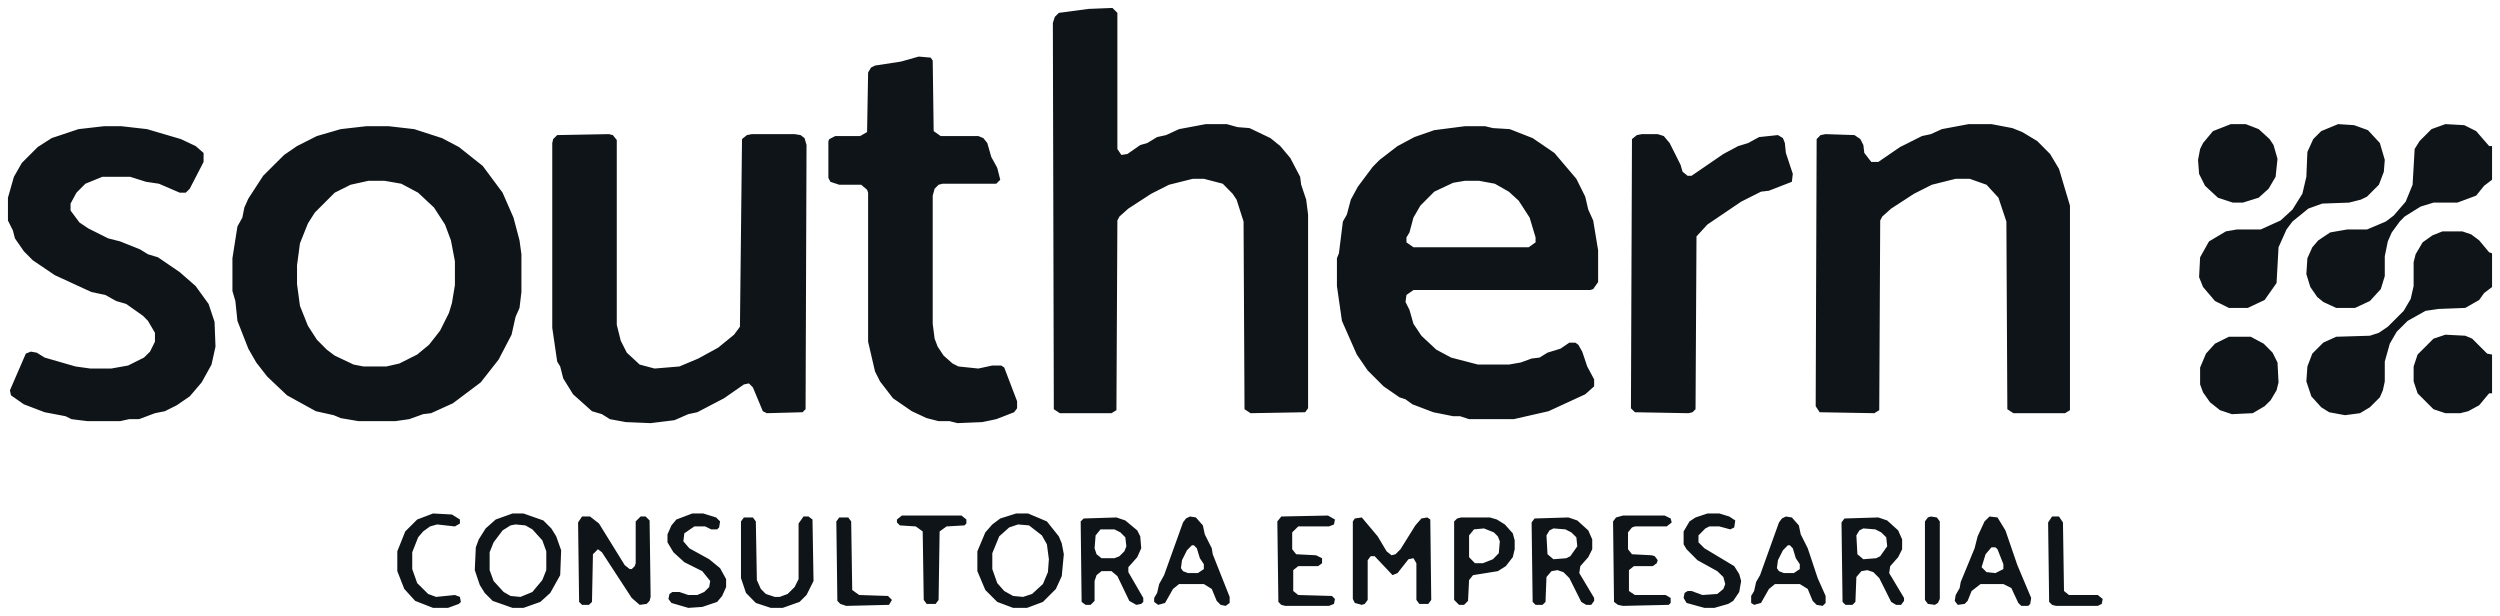
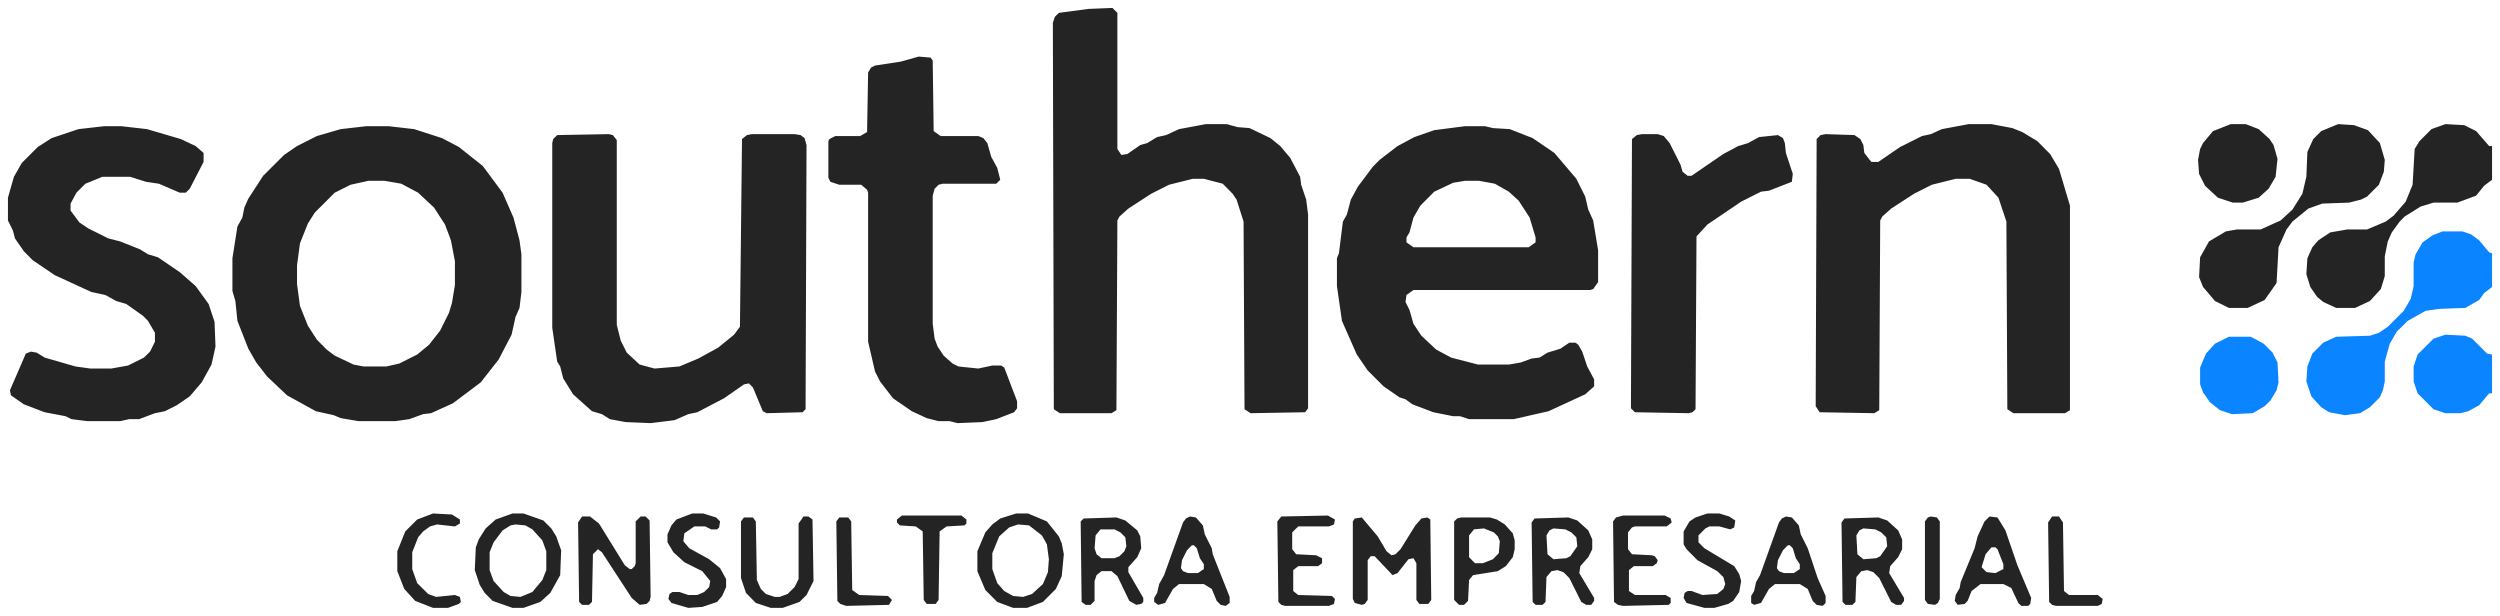
<svg xmlns="http://www.w3.org/2000/svg" viewBox="0 0 314.62 77.50">
-   <path fill="#0e1417" fill-rule="evenodd" d="M232.12 65.25 231.75 65.75 231.88 75.75 232.25 76.12 233.12 76.12 233.50 75.75 233.62 72.62 234.25 71.88 235.00 71.75 235.75 72.00 236.50 72.75 238.00 75.75 238.62 76.12 239.25 76.12 239.62 75.62 239.62 75.25 237.75 72.12 237.88 71.25 238.88 70.12 239.38 69.12 239.38 67.88 238.88 66.75 237.50 65.50 236.38 65.12ZM234.00 66.75 234.50 66.50 236.00 66.62 236.75 67.00 237.38 67.62 237.50 68.75 236.62 70.00 236.12 70.25 234.50 70.38 233.75 69.75 233.62 67.38ZM193.12 65.25 192.75 65.75 192.88 75.75 193.25 76.12 194.12 76.12 194.50 75.75 194.62 72.62 195.25 71.88 196.00 71.75 196.75 72.00 197.50 72.75 199.00 75.75 199.62 76.12 200.25 76.12 200.62 75.62 200.62 75.25 198.75 72.12 198.88 71.25 199.88 70.12 200.38 69.12 200.38 67.88 199.88 66.75 198.50 65.50 197.38 65.12ZM195.00 66.75 195.50 66.50 197.00 66.62 197.75 67.00 198.38 67.62 198.50 68.75 197.62 70.00 197.12 70.25 195.50 70.38 194.75 69.75 194.62 67.38ZM188.38 65.38 187.50 65.12 183.88 65.12 183.38 65.25 183.00 65.62 183.00 75.50 183.62 76.12 184.25 76.12 184.75 75.62 184.88 73.00 185.38 72.38 188.50 71.88 189.50 71.25 190.38 70.12 190.62 69.12 190.62 68.00 190.38 67.12 189.38 66.00ZM186.75 66.50 188.00 67.00 188.50 67.50 188.75 68.12 188.62 69.62 187.88 70.38 186.62 70.88 185.62 70.88 184.88 70.12 184.88 67.38 185.50 66.62ZM170.50 65.25 170.25 65.62 170.25 75.38 170.50 75.88 171.38 76.12 171.75 76.00 172.12 75.50 172.12 70.50 172.50 70.00 173.00 70.00 175.25 72.38 175.88 72.12 177.25 70.38 177.88 70.25 178.25 70.88 178.25 75.50 178.62 76.00 179.75 76.00 180.12 75.50 180.00 65.38 179.62 65.12 178.88 65.25 178.12 66.12 176.25 69.12 175.62 69.75 175.12 69.88 174.50 69.38 173.38 67.50 171.38 65.12ZM136.38 65.25 136.00 65.62 136.12 75.75 136.62 76.12 137.25 76.12 137.75 75.62 137.75 73.12 138.00 72.38 138.62 71.88 139.88 71.88 140.62 72.50 142.12 75.62 143.00 76.12 143.62 76.00 143.88 75.75 143.88 75.25 142.00 72.00 142.00 71.38 143.12 70.12 143.62 69.00 143.50 67.50 143.12 66.75 141.62 65.50 140.50 65.12ZM138.50 66.62 140.25 66.62 141.00 67.00 141.62 67.62 141.75 68.75 141.50 69.38 140.88 70.00 140.25 70.25 138.62 70.25 138.00 69.75 137.75 69.00 137.88 67.38ZM258.25 65.00 257.75 65.75 257.88 75.75 258.25 76.12 258.75 76.25 264.00 76.25 264.50 76.00 264.62 75.38 264.00 74.88 260.38 74.88 259.75 74.38 259.62 65.75 259.12 65.00ZM250.38 65.00 249.75 65.62 248.88 67.50 248.50 69.00 246.75 73.25 246.62 74.00 246.12 74.88 246.00 75.62 246.38 76.12 247.25 76.00 247.62 75.62 248.12 74.38 249.25 73.50 252.12 73.50 253.12 74.00 254.00 75.88 254.38 76.25 255.25 76.25 255.50 76.00 255.62 75.25 253.88 71.12 252.38 66.75 251.38 65.12ZM250.62 68.88 251.12 68.88 251.38 69.12 252.12 71.00 252.12 71.62 251.12 72.12 250.00 72.00 249.38 71.38 249.88 69.75ZM243.00 65.00 242.62 65.12 242.25 65.62 242.25 75.50 242.62 76.00 243.50 76.12 243.88 75.88 244.12 75.38 244.12 65.62 243.75 65.12ZM224.75 65.00 224.25 65.25 223.88 65.75 221.50 72.38 221.00 73.25 220.75 74.38 220.38 75.00 220.38 75.88 220.75 76.12 221.62 75.88 222.62 74.12 223.38 73.50 226.50 73.50 227.50 74.12 228.12 75.62 228.62 76.12 229.38 76.25 229.75 75.88 229.75 75.00 228.75 72.75 227.50 69.00 226.62 67.25 226.38 66.12 225.50 65.12ZM225.00 68.62 225.25 68.62 225.62 69.00 226.00 70.25 226.50 71.00 226.50 71.62 225.75 72.12 224.50 72.12 223.88 71.88 223.62 71.50 223.75 70.50 224.38 69.25ZM149.75 65.00 149.25 65.25 148.88 65.75 146.50 72.38 145.88 73.50 145.62 74.62 145.25 75.25 145.25 75.75 145.75 76.12 146.62 75.88 147.62 74.12 148.38 73.50 151.50 73.50 152.50 74.12 153.12 75.62 153.62 76.12 154.25 76.25 154.75 75.88 154.75 75.12 152.62 69.75 152.50 69.00 151.62 67.25 151.38 66.12 150.50 65.12ZM150.00 68.62 150.25 68.62 150.62 69.00 151.00 70.25 151.50 71.00 151.50 71.62 150.75 72.12 149.50 72.12 148.88 71.88 148.62 71.50 148.75 70.50 149.38 69.25ZM105.62 65.12 105.25 65.62 105.38 75.62 105.75 76.00 106.50 76.25 111.88 76.12 112.25 75.50 111.75 75.00 108.12 74.88 107.25 74.25 107.12 65.62 106.75 65.12ZM93.62 65.12 93.25 65.62 93.25 72.75 93.88 74.62 95.12 75.88 97.00 76.50 98.50 76.50 100.62 75.75 101.50 74.88 102.38 73.12 102.25 65.38 101.75 65.00 101.12 65.00 100.50 65.88 100.50 72.88 100.00 73.88 99.12 74.75 98.12 75.12 97.50 75.12 96.38 74.75 95.75 74.12 95.25 73.00 95.12 65.62 94.75 65.12ZM73.25 65.00 72.75 65.75 72.88 75.75 73.25 76.12 74.12 76.12 74.50 75.75 74.62 69.75 75.25 69.12 75.75 69.50 79.50 75.25 80.50 76.12 81.38 76.00 81.75 75.62 81.88 75.12 81.75 65.50 81.25 65.00 80.62 65.00 80.00 65.62 80.00 70.88 79.88 71.25 79.50 71.62 79.25 71.62 78.62 71.12 75.38 65.88 74.25 65.00ZM203.38 65.12 203.00 65.62 203.12 75.75 203.62 76.12 204.25 76.25 210.00 76.12 210.25 75.88 210.25 75.25 209.62 74.88 205.75 74.88 205.00 74.38 205.00 71.75 205.62 71.25 208.00 71.25 208.50 70.88 208.62 70.50 208.25 70.00 207.88 69.88 205.38 69.75 204.88 69.12 204.88 67.00 205.38 66.38 205.75 66.25 209.75 66.25 210.38 65.75 210.25 65.25 209.50 64.88 204.25 64.88ZM161.25 65.00 160.75 65.62 160.88 75.75 161.25 76.12 161.75 76.25 167.25 76.25 167.88 76.00 168.00 75.38 167.62 75.00 163.38 74.88 162.75 74.38 162.75 71.75 163.38 71.25 165.88 71.25 166.38 70.88 166.38 70.25 165.62 69.88 163.12 69.75 162.62 69.12 162.62 67.00 163.38 66.25 167.25 66.25 167.88 66.00 168.00 65.38 167.12 64.88ZM113.50 64.88 112.88 65.38 112.88 65.75 113.25 66.12 115.25 66.25 116.12 66.88 116.25 75.50 116.62 76.00 117.75 76.00 118.12 75.50 118.25 66.88 119.12 66.25 121.38 66.12 121.62 65.88 121.62 65.38 121.00 64.88ZM214.88 64.62 213.38 65.12 212.62 65.62 211.88 66.88 211.88 68.50 212.25 69.12 213.62 70.50 216.12 71.88 216.88 72.62 217.12 73.50 216.88 74.12 216.12 74.75 214.25 74.88 212.88 74.38 212.38 74.38 212.00 74.62 211.88 75.25 212.25 75.88 214.50 76.50 215.75 76.50 217.50 76.00 218.12 75.62 218.88 74.50 219.12 73.12 218.88 72.25 218.25 71.25 214.50 69.00 213.75 68.25 213.75 67.38 214.62 66.50 215.12 66.25 216.38 66.25 217.75 66.62 218.25 66.38 218.38 65.50 217.62 65.00 216.38 64.62ZM127.88 64.62 125.88 65.25 124.88 66.00 124.00 67.00 123.00 69.38 123.00 71.88 124.00 74.25 125.50 75.75 127.50 76.50 129.25 76.50 131.25 75.75 132.88 74.12 133.62 72.50 133.88 69.75 133.62 68.38 133.25 67.50 131.75 65.62 129.38 64.62ZM128.12 66.00 129.50 66.12 131.12 67.38 131.75 68.50 132.00 70.38 131.88 72.00 131.25 73.50 129.88 74.75 128.75 75.12 127.50 75.00 126.38 74.38 125.50 73.38 124.88 71.62 124.88 69.62 125.75 67.50 127.00 66.38ZM88.50 64.62 87.12 64.62 85.12 65.38 84.50 66.12 84.00 67.25 84.00 68.25 84.75 69.50 86.12 70.75 88.38 71.88 89.38 73.12 89.25 73.88 88.62 74.50 87.75 74.88 86.62 74.88 85.50 74.50 84.62 74.50 84.25 74.75 84.12 75.38 84.50 75.88 86.62 76.50 88.38 76.38 90.25 75.75 90.88 75.00 91.38 73.88 91.38 72.88 90.62 71.50 89.25 70.38 86.75 69.00 86.00 68.12 86.12 67.12 87.38 66.25 88.75 66.25 89.50 66.62 90.25 66.62 90.50 66.38 90.62 65.62 90.12 65.12ZM64.50 64.62 62.38 65.38 61.12 66.50 60.25 67.88 59.88 68.88 59.75 71.75 60.38 73.62 61.00 74.62 62.00 75.62 64.50 76.50 65.88 76.50 68.00 75.75 69.25 74.62 70.50 72.38 70.62 69.25 70.00 67.50 69.38 66.50 68.38 65.50 65.88 64.62ZM64.88 66.00 66.12 66.12 67.00 66.62 68.25 68.00 68.75 69.38 68.75 71.75 68.25 73.00 67.00 74.50 65.50 75.12 64.25 75.00 63.38 74.50 62.12 73.12 61.62 71.75 61.62 69.50 62.12 68.25 63.25 66.75 64.25 66.12ZM54.50 64.62 52.50 65.38 51.00 66.88 50.00 69.38 50.00 71.88 50.88 74.12 52.25 75.62 54.50 76.50 56.38 76.50 57.75 76.00 58.00 75.75 57.88 75.12 57.25 74.88 54.88 75.12 53.88 74.75 52.50 73.38 51.88 71.62 51.88 69.50 52.62 67.62 53.25 66.88 54.12 66.25 55.00 66.00 57.25 66.25 57.88 65.88 57.88 65.38 56.88 64.75ZM280.50 42.38 278.75 43.25 277.62 44.50 276.88 46.25 276.88 48.38 277.25 49.38 278.12 50.62 279.38 51.62 280.88 52.12 283.50 52.00 285.00 51.12 285.75 50.38 286.50 49.12 286.75 48.12 286.62 45.62 286.00 44.38 284.88 43.25 283.25 42.38ZM306.25 42.62 304.25 44.62 303.75 46.12 303.75 48.00 304.25 49.50 306.25 51.50 307.75 52.00 309.62 52.00 310.62 51.75 312.00 51.00 313.25 49.50 313.62 49.50 313.62 44.62 313.00 44.50 311.12 42.62 310.25 42.25 307.75 42.12ZM312.00 30.25 311.00 29.50 309.88 29.12 307.38 29.12 306.12 29.62 304.88 30.50 304.00 32.00 303.75 33.00 303.75 36.00 303.38 37.62 302.50 39.12 300.50 41.12 299.38 41.88 298.25 42.25 294.00 42.38 292.38 43.12 291.00 44.50 290.38 46.12 290.25 48.00 290.88 49.88 292.12 51.25 293.12 51.88 295.12 52.25 297.00 52.00 298.25 51.25 299.50 50.00 299.88 49.12 300.12 48.00 300.12 45.50 300.75 43.25 301.62 41.75 303.00 40.38 305.25 39.12 306.88 38.88 310.25 38.75 312.00 37.75 312.62 36.88 313.62 36.12 313.62 31.88 313.25 31.75ZM223.75 17.00 221.38 17.25 220.00 18.00 218.75 18.38 216.88 19.38 212.88 22.12 212.38 22.12 211.75 21.62 211.50 20.75 210.12 18.00 209.38 17.12 208.62 16.88 206.62 16.88 206.00 17.00 205.38 17.50 205.25 51.38 205.75 51.88 212.50 52.00 213.00 51.88 213.38 51.50 213.50 29.75 214.88 28.25 219.12 25.38 221.62 24.12 222.62 24.00 225.50 22.88 225.62 21.88 224.75 19.25 224.62 18.00 224.38 17.38ZM70.12 17.00 69.62 17.50 69.50 18.00 69.50 41.25 70.12 45.50 70.50 46.12 70.88 47.62 72.12 49.62 74.50 51.75 75.75 52.12 76.75 52.75 78.75 53.12 81.88 53.25 84.88 52.88 86.62 52.12 87.75 51.88 91.12 50.12 93.62 48.38 94.25 48.25 94.75 48.75 96.00 51.75 96.50 52.00 101.00 51.88 101.38 51.50 101.50 18.25 101.25 17.38 100.75 17.00 100.00 16.88 94.62 16.88 94.00 17.00 93.38 17.50 93.12 41.12 92.38 42.12 90.38 43.75 87.88 45.12 85.50 46.12 82.38 46.38 80.50 45.88 78.88 44.38 78.12 42.88 77.62 40.88 77.62 17.62 77.12 17.00 76.62 16.88ZM180.50 16.38 178.00 17.25 175.88 18.38 173.62 20.12 172.75 21.00 170.88 23.50 170.00 25.12 169.50 27.00 169.00 27.88 168.50 31.88 168.25 32.50 168.25 36.00 168.88 40.38 170.75 44.62 172.12 46.62 174.12 48.62 176.12 50.00 176.88 50.25 177.75 50.88 180.38 51.88 182.88 52.38 183.75 52.38 184.88 52.75 190.50 52.75 194.88 51.75 199.50 49.62 200.62 48.62 200.62 47.75 199.75 46.12 199.12 44.25 198.62 43.38 198.25 43.12 197.50 43.12 196.38 43.88 194.75 44.38 193.75 45.00 192.75 45.12 191.38 45.62 189.88 45.88 186.00 45.88 182.62 45.00 180.75 44.00 178.88 42.25 177.88 40.75 177.38 39.00 176.88 38.00 177.00 37.12 177.88 36.50 200.12 36.50 200.50 36.38 201.12 35.50 201.12 31.50 200.50 27.75 199.88 26.38 199.50 24.75 198.38 22.50 195.62 19.25 192.88 17.38 190.00 16.25 187.88 16.12 186.88 15.88 184.38 15.88ZM177.00 29.88 177.38 29.25 177.88 27.38 178.75 25.88 180.50 24.12 182.88 23.00 184.38 22.75 186.12 22.75 188.12 23.12 189.88 24.12 191.12 25.25 192.50 27.38 193.25 29.88 193.25 30.50 192.38 31.12 177.88 31.12 177.00 30.50ZM42.88 16.25 39.88 17.12 37.38 18.38 35.75 19.50 33.12 22.12 31.25 25.00 30.75 26.12 30.50 27.38 29.88 28.50 29.25 32.50 29.25 36.62 29.62 37.88 29.88 40.38 31.25 43.88 32.25 45.62 33.62 47.38 36.12 49.75 39.75 51.75 42.00 52.25 42.88 52.62 45.12 53.00 49.75 53.00 51.50 52.75 53.25 52.12 54.25 52.00 57.00 50.75 60.50 48.12 62.75 45.25 64.38 42.12 64.88 39.88 65.38 38.75 65.62 36.75 65.62 32.00 65.38 30.25 64.62 27.38 63.25 24.25 60.75 20.88 57.75 18.50 55.62 17.38 52.12 16.25 48.88 15.88 46.12 15.88ZM46.38 22.75 48.38 22.75 50.50 23.12 52.62 24.25 54.62 26.12 56.00 28.25 56.75 30.25 57.25 32.88 57.25 35.88 56.88 38.12 56.50 39.38 55.38 41.62 54.00 43.38 52.50 44.62 50.25 45.75 48.62 46.12 45.75 46.12 44.50 45.88 42.12 44.75 41.12 44.00 39.88 42.75 38.75 41.00 37.75 38.50 37.38 35.75 37.38 33.38 37.75 30.62 38.75 28.12 39.62 26.75 42.12 24.25 44.12 23.25ZM18.50 16.25 15.25 15.88 13.12 15.88 9.88 16.25 6.50 17.38 4.75 18.50 2.75 20.50 1.75 22.25 1.00 24.88 1.00 27.75 1.62 29.00 1.88 30.00 3.00 31.62 4.12 32.75 6.88 34.62 11.50 36.75 13.25 37.12 14.62 37.88 15.88 38.25 18.00 39.75 18.62 40.38 19.50 41.88 19.50 43.00 18.88 44.25 18.12 45.00 16.12 46.00 14.00 46.38 11.38 46.38 9.50 46.12 5.62 45.00 4.62 44.38 3.88 44.25 3.25 44.50 1.25 49.12 1.38 49.75 3.00 50.88 5.62 51.88 8.25 52.38 9.00 52.75 11.00 53.00 15.12 53.00 16.25 52.75 17.50 52.75 19.50 52.00 20.75 51.75 22.25 51.00 23.88 49.88 25.38 48.12 26.62 45.88 27.12 43.62 27.00 40.50 26.25 38.25 24.62 36.00 22.62 34.25 19.88 32.38 18.62 32.00 17.62 31.38 15.12 30.38 13.62 30.00 11.12 28.75 10.00 28.00 8.88 26.50 8.88 25.62 9.62 24.25 10.75 23.12 12.88 22.25 16.38 22.25 18.38 22.88 20.00 23.12 22.62 24.25 23.38 24.25 23.88 23.75 25.62 20.38 25.62 19.25 24.62 18.38 22.75 17.50ZM313.62 18.38 313.25 18.38 311.62 16.50 310.12 15.75 307.75 15.62 306.00 16.25 304.50 17.75 303.88 18.75 303.62 23.25 302.75 25.38 301.25 27.12 300.25 27.88 297.88 28.88 295.38 28.88 293.25 29.25 291.75 30.25 291.00 31.12 290.38 32.50 290.25 34.50 290.75 36.12 291.62 37.38 292.38 38.00 294.00 38.75 296.38 38.75 298.25 37.88 299.62 36.38 300.12 34.75 300.12 32.25 300.50 30.38 301.00 29.25 302.00 27.88 302.62 27.25 304.62 26.00 306.25 25.50 309.25 25.50 311.62 24.62 312.62 23.38 313.62 22.62ZM298.00 16.38 296.25 15.75 294.25 15.62 292.12 16.50 291.12 17.50 290.38 19.12 290.25 22.25 289.75 24.38 288.50 26.38 287.00 27.75 284.50 28.88 281.50 28.88 280.12 29.12 278.00 30.38 276.88 32.38 276.75 34.88 277.25 36.12 278.75 37.88 280.50 38.75 282.88 38.75 285.00 37.75 286.50 35.62 286.75 31.12 287.75 28.88 288.50 27.88 290.50 26.25 292.25 25.62 295.62 25.50 297.12 25.12 297.88 24.75 299.38 23.25 300.00 21.62 300.12 20.12 299.50 18.00ZM280.75 15.62 278.50 16.50 277.25 18.00 276.88 18.75 276.62 20.12 276.75 21.88 277.50 23.38 279.12 24.88 281.00 25.50 282.25 25.50 284.25 24.88 285.50 23.75 286.38 22.25 286.62 20.00 286.12 18.25 285.62 17.50 284.25 16.25 282.62 15.62ZM256.38 17.75 254.50 16.62 253.25 16.12 250.62 15.62 247.75 15.62 244.38 16.25 243.00 16.88 241.88 17.12 239.12 18.50 236.38 20.38 235.50 20.38 234.62 19.25 234.50 18.25 234.12 17.50 233.38 17.00 229.75 16.88 229.12 17.00 228.62 17.50 228.50 51.12 229.00 51.88 235.88 52.00 236.50 51.62 236.62 27.75 236.88 27.25 238.00 26.25 240.88 24.38 243.12 23.25 246.12 22.50 247.88 22.50 250.00 23.25 251.50 24.88 252.50 27.88 252.62 51.50 253.38 52.00 259.88 52.00 260.50 51.62 260.50 25.88 259.12 21.25 258.00 19.38ZM110.12 8.25 109.62 8.50 109.25 9.12 109.12 16.62 108.25 17.12 105.12 17.12 104.38 17.50 104.25 17.75 104.25 22.38 104.50 22.88 105.62 23.25 108.38 23.25 109.12 23.88 109.25 24.25 109.25 43.00 110.12 46.75 110.75 48.00 112.38 50.12 114.75 51.75 116.62 52.62 118.12 53.00 119.50 53.00 120.50 53.25 123.62 53.12 125.38 52.75 127.62 51.88 128.00 51.38 128.00 50.50 126.38 46.25 126.00 46.00 124.88 46.00 123.12 46.38 120.62 46.12 119.88 45.75 118.75 44.75 118.00 43.62 117.62 42.62 117.38 40.75 117.38 24.62 117.62 23.75 118.12 23.25 118.62 23.12 125.38 23.12 125.88 22.62 125.50 21.12 124.75 19.75 124.25 18.00 123.75 17.38 123.12 17.12 118.38 17.12 117.50 16.50 117.38 7.62 117.12 7.25 115.62 7.12 113.38 7.75ZM133.25 1.62 132.75 2.12 132.50 2.88 132.62 51.50 133.38 52.00 139.88 52.00 140.50 51.62 140.62 27.75 140.88 27.25 142.00 26.25 144.88 24.38 147.12 23.25 150.12 22.50 151.50 22.50 153.88 23.12 155.12 24.38 155.62 25.12 156.50 27.88 156.62 51.50 157.38 52.00 164.25 51.88 164.62 51.38 164.62 27.00 164.38 25.12 163.75 23.25 163.62 22.25 162.38 19.88 161.12 18.38 159.88 17.38 157.25 16.12 155.75 16.00 154.38 15.62 151.75 15.62 148.38 16.25 146.75 17.00 145.62 17.25 144.38 18.00 143.50 18.25 141.88 19.38 141.12 19.50 140.62 18.75 140.62 1.62 140.00 1.00 137.00 1.12Z" />
+   <path fill="#242424" fill-rule="evenodd" d="M232.12 65.25 231.75 65.75 231.88 75.75 232.25 76.12 233.12 76.12 233.50 75.75 233.62 72.62 234.25 71.88 235.00 71.75 235.75 72.00 236.50 72.75 238.00 75.75 238.62 76.12 239.25 76.12 239.62 75.62 239.62 75.25 237.75 72.12 237.88 71.25 238.88 70.12 239.38 69.12 239.38 67.88 238.88 66.75 237.50 65.50 236.38 65.12ZM234.00 66.75 234.50 66.50 236.00 66.62 236.75 67.00 237.38 67.62 237.50 68.75 236.62 70.00 236.12 70.25 234.50 70.38 233.75 69.75 233.62 67.38ZM193.12 65.25 192.75 65.75 192.88 75.75 193.25 76.12 194.12 76.12 194.50 75.75 194.62 72.62 195.25 71.88 196.00 71.75 196.75 72.00 197.50 72.75 199.00 75.75 199.62 76.12 200.25 76.12 200.62 75.62 200.62 75.25 198.75 72.12 198.88 71.25 199.88 70.12 200.38 69.12 200.38 67.88 199.88 66.75 198.50 65.50 197.38 65.12ZM195.00 66.75 195.50 66.50 197.00 66.62 197.75 67.00 198.38 67.62 198.50 68.75 197.62 70.00 197.12 70.25 195.50 70.38 194.75 69.75 194.62 67.38ZM188.38 65.38 187.50 65.12 183.88 65.12 183.38 65.25 183.00 65.62 183.00 75.50 183.62 76.12 184.25 76.12 184.75 75.62 184.88 73.00 185.38 72.38 188.50 71.88 189.50 71.25 190.38 70.12 190.62 69.12 190.62 68.00 190.38 67.12 189.38 66.00ZM186.75 66.50 188.00 67.00 188.50 67.50 188.75 68.12 188.62 69.62 187.88 70.38 186.62 70.88 185.62 70.88 184.88 70.12 184.88 67.38 185.50 66.62ZM170.50 65.25 170.25 65.62 170.25 75.38 170.50 75.88 171.38 76.12 171.75 76.00 172.12 75.50 172.12 70.50 172.50 70.00 173.00 70.00 175.25 72.38 175.88 72.12 177.25 70.38 177.88 70.25 178.25 70.88 178.25 75.50 178.62 76.00 179.75 76.00 180.12 75.50 180.00 65.38 179.62 65.12 178.88 65.25 178.12 66.12 176.25 69.12 175.62 69.75 175.12 69.88 174.50 69.38 173.38 67.50 171.38 65.12ZM136.38 65.25 136.00 65.62 136.12 75.75 136.62 76.12 137.25 76.12 137.75 75.62 137.75 73.12 138.00 72.38 138.62 71.88 139.88 71.88 140.62 72.50 142.12 75.62 143.00 76.12 143.62 76.00 143.88 75.75 143.88 75.25 142.00 72.00 142.00 71.38 143.12 70.12 143.62 69.00 143.50 67.50 143.12 66.75 141.62 65.50 140.50 65.12ZM138.50 66.62 140.25 66.62 141.00 67.00 141.62 67.62 141.75 68.75 141.50 69.38 140.88 70.00 140.25 70.25 138.62 70.25 138.00 69.75 137.75 69.00 137.88 67.38ZM258.25 65.00 257.75 65.75 257.88 75.75 258.25 76.12 258.75 76.25 264.00 76.25 264.50 76.00 264.62 75.38 264.00 74.88 260.38 74.88 259.75 74.38 259.62 65.75 259.12 65.00ZM250.38 65.00 249.75 65.62 248.88 67.50 248.50 69.00 246.75 73.25 246.62 74.00 246.12 74.88 246.00 75.62 246.38 76.12 247.25 76.00 247.62 75.62 248.12 74.38 249.25 73.50 252.12 73.50 253.12 74.00 254.00 75.88 254.38 76.25 255.25 76.25 255.50 76.00 255.62 75.25 253.88 71.12 252.38 66.75 251.38 65.12ZM250.62 68.88 251.12 68.88 251.38 69.12 252.12 71.00 252.12 71.62 251.12 72.12 250.00 72.00 249.38 71.38 249.88 69.75ZM243.00 65.00 242.62 65.12 242.25 65.62 242.25 75.50 242.62 76.00 243.50 76.12 243.88 75.88 244.12 75.38 244.12 65.62 243.75 65.12ZM224.75 65.00 224.25 65.25 223.88 65.75 221.50 72.38 221.00 73.25 220.75 74.38 220.38 75.00 220.38 75.88 220.75 76.12 221.62 75.88 222.62 74.12 223.38 73.50 226.50 73.50 227.50 74.12 228.12 75.62 228.62 76.12 229.38 76.25 229.75 75.88 229.75 75.00 228.75 72.75 227.50 69.00 226.62 67.25 226.38 66.12 225.50 65.12ZM225.00 68.62 225.25 68.62 225.62 69.00 226.00 70.25 226.50 71.00 226.50 71.62 225.75 72.12 224.50 72.12 223.88 71.88 223.62 71.50 223.75 70.50 224.38 69.25ZM149.75 65.00 149.25 65.25 148.88 65.75 146.50 72.38 145.88 73.50 145.62 74.62 145.25 75.25 145.25 75.75 145.75 76.12 146.62 75.88 147.62 74.12 148.38 73.50 151.50 73.50 152.50 74.12 153.12 75.62 153.62 76.12 154.25 76.25 154.75 75.88 154.75 75.12 152.62 69.75 152.50 69.00 151.62 67.25 151.38 66.12 150.50 65.12ZM150.00 68.62 150.25 68.62 150.62 69.00 151.00 70.25 151.50 71.00 151.50 71.62 150.75 72.12 149.50 72.12 148.88 71.88 148.62 71.50 148.75 70.50 149.38 69.25ZM105.62 65.12 105.25 65.62 105.38 75.62 105.75 76.00 106.50 76.25 111.88 76.12 112.25 75.50 111.75 75.00 108.12 74.88 107.25 74.25 107.12 65.62 106.75 65.12ZM93.62 65.12 93.25 65.62 93.25 72.75 93.88 74.62 95.12 75.88 97.00 76.50 98.50 76.50 100.62 75.75 101.50 74.88 102.38 73.12 102.25 65.38 101.75 65.00 101.12 65.00 100.50 65.88 100.50 72.88 100.00 73.88 99.12 74.75 98.12 75.12 97.50 75.12 96.38 74.75 95.75 74.12 95.25 73.00 95.12 65.62 94.75 65.12ZM73.25 65.00 72.75 65.75 72.88 75.75 73.25 76.12 74.12 76.12 74.50 75.75 74.62 69.75 75.25 69.12 75.75 69.50 79.50 75.25 80.50 76.12 81.38 76.00 81.75 75.62 81.88 75.12 81.75 65.50 81.25 65.00 80.62 65.00 80.00 65.62 80.00 70.88 79.88 71.25 79.50 71.62 79.25 71.62 78.62 71.12 75.38 65.88 74.25 65.00ZM203.38 65.12 203.00 65.62 203.12 75.75 203.62 76.12 204.25 76.25 210.00 76.12 210.25 75.88 210.25 75.25 209.62 74.88 205.75 74.88 205.00 74.38 205.00 71.75 205.62 71.25 208.00 71.25 208.50 70.88 208.62 70.50 208.25 70.00 207.88 69.88 205.38 69.75 204.88 69.12 204.88 67.00 205.38 66.38 205.75 66.25 209.75 66.25 210.38 65.75 210.25 65.25 209.50 64.88 204.25 64.88ZM161.25 65.00 160.75 65.62 160.88 75.75 161.25 76.12 161.75 76.25 167.25 76.25 167.88 76.00 168.00 75.38 167.62 75.00 163.38 74.88 162.75 74.38 162.75 71.75 163.38 71.25 165.88 71.25 166.38 70.88 166.38 70.25 165.62 69.88 163.12 69.75 162.62 69.12 162.62 67.00 163.38 66.25 167.25 66.25 167.88 66.00 168.00 65.38 167.12 64.88ZM113.50 64.88 112.88 65.38 112.88 65.75 113.25 66.12 115.25 66.25 116.12 66.88 116.25 75.50 116.62 76.00 117.75 76.00 118.12 75.50 118.25 66.88 119.12 66.25 121.38 66.12 121.62 65.88 121.62 65.38 121.00 64.88ZM214.88 64.62 213.38 65.12 212.62 65.62 211.88 66.88 211.88 68.50 212.25 69.12 213.62 70.50 216.12 71.88 216.88 72.62 217.12 73.50 216.88 74.12 216.12 74.75 214.25 74.88 212.88 74.38 212.38 74.38 212.00 74.62 211.88 75.25 212.25 75.88 214.50 76.50 215.75 76.50 217.50 76.00 218.12 75.62 218.88 74.50 219.12 73.12 218.88 72.25 218.25 71.25 214.50 69.00 213.75 68.25 213.75 67.38 214.62 66.50 215.12 66.25 216.38 66.25 217.75 66.62 218.25 66.38 218.38 65.50 217.62 65.00 216.38 64.62ZM127.88 64.62 125.88 65.25 124.88 66.00 124.00 67.00 123.00 69.38 123.00 71.88 124.00 74.25 125.50 75.75 127.50 76.50 129.25 76.50 131.25 75.75 132.88 74.12 133.62 72.50 133.88 69.75 133.62 68.38 133.25 67.50 131.75 65.62 129.38 64.62ZM128.12 66.00 129.50 66.12 131.12 67.38 131.75 68.50 132.00 70.38 131.88 72.00 131.25 73.50 129.88 74.75 128.75 75.12 127.50 75.00 126.38 74.38 125.50 73.38 124.88 71.62 124.88 69.62 125.75 67.50 127.00 66.38ZM88.50 64.62 87.12 64.62 85.12 65.38 84.50 66.12 84.00 67.25 84.00 68.25 84.75 69.50 86.12 70.75 88.38 71.88 89.38 73.12 89.25 73.88 88.62 74.50 87.75 74.88 86.62 74.88 85.50 74.50 84.62 74.50 84.25 74.75 84.12 75.38 84.50 75.88 86.62 76.50 88.38 76.38 90.25 75.75 90.88 75.00 91.38 73.88 91.38 72.88 90.62 71.50 89.25 70.38 86.75 69.00 86.00 68.12 86.12 67.12 87.38 66.25 88.75 66.25 89.50 66.62 90.25 66.62 90.50 66.38 90.62 65.62 90.12 65.12ZM64.50 64.62 62.38 65.38 61.12 66.50 60.25 67.88 59.88 68.88 59.75 71.75 60.38 73.62 61.00 74.62 62.00 75.62 64.50 76.50 65.88 76.50 68.00 75.75 69.25 74.62 70.50 72.38 70.62 69.25 70.00 67.50 69.38 66.50 68.38 65.50 65.88 64.62ZM64.88 66.00 66.12 66.12 67.00 66.62 68.25 68.00 68.75 69.38 68.75 71.75 68.25 73.00 67.00 74.50 65.50 75.12 64.25 75.00 63.38 74.50 62.12 73.12 61.62 71.75 61.62 69.50 62.12 68.25 63.25 66.75 64.25 66.12ZM54.50 64.62 52.50 65.38 51.00 66.88 50.00 69.38 50.00 71.88 50.88 74.12 52.25 75.62 54.50 76.50 56.38 76.50 57.75 76.00 58.00 75.75 57.88 75.12 57.25 74.88 54.88 75.12 53.88 74.75 52.50 73.38 51.88 71.62 51.88 69.50 52.62 67.62 53.25 66.88 54.12 66.25 55.00 66.00 57.25 66.25 57.88 65.88 57.88 65.38 56.88 64.75ZM223.75 17.00 221.38 17.25 220.00 18.00 218.75 18.38 216.88 19.38 212.88 22.12 212.38 22.12 211.75 21.62 211.50 20.75 210.12 18.00 209.38 17.12 208.62 16.88 206.62 16.88 206.00 17.00 205.38 17.50 205.25 51.38 205.75 51.88 212.50 52.00 213.00 51.88 213.38 51.50 213.50 29.75 214.88 28.25 219.12 25.38 221.62 24.12 222.62 24.00 225.50 22.88 225.62 21.88 224.75 19.25 224.62 18.00 224.38 17.38ZM70.12 17.00 69.62 17.50 69.50 18.00 69.50 41.25 70.12 45.50 70.50 46.12 70.88 47.62 72.12 49.62 74.50 51.75 75.75 52.12 76.75 52.75 78.75 53.12 81.88 53.25 84.88 52.88 86.62 52.12 87.75 51.88 91.12 50.12 93.62 48.38 94.25 48.25 94.75 48.75 96.00 51.75 96.50 52.00 101.00 51.88 101.38 51.50 101.50 18.25 101.25 17.38 100.75 17.00 100.00 16.88 94.62 16.88 94.00 17.00 93.38 17.50 93.12 41.12 92.38 42.12 90.38 43.75 87.88 45.12 85.50 46.12 82.38 46.38 80.50 45.88 78.88 44.38 78.12 42.88 77.62 40.88 77.62 17.62 77.12 17.00 76.62 16.88ZM180.50 16.38 178.00 17.25 175.88 18.38 173.62 20.12 172.75 21.00 170.88 23.50 170.00 25.12 169.50 27.00 169.00 27.88 168.50 31.88 168.25 32.50 168.25 36.00 168.88 40.38 170.75 44.62 172.12 46.62 174.12 48.62 176.12 50.00 176.88 50.25 177.75 50.88 180.38 51.88 182.88 52.38 183.75 52.38 184.88 52.75 190.50 52.75 194.88 51.75 199.50 49.62 200.62 48.62 200.62 47.75 199.75 46.12 199.12 44.25 198.62 43.38 198.25 43.12 197.50 43.12 196.38 43.88 194.75 44.38 193.75 45.00 192.75 45.12 191.38 45.62 189.88 45.88 186.00 45.88 182.62 45.00 180.75 44.00 178.88 42.25 177.88 40.75 177.38 39.00 176.88 38.00 177.00 37.12 177.88 36.50 200.12 36.50 200.50 36.38 201.12 35.50 201.12 31.50 200.50 27.75 199.88 26.38 199.50 24.75 198.38 22.50 195.62 19.25 192.88 17.38 190.00 16.25 187.88 16.12 186.88 15.88 184.38 15.88ZM177.00 29.88 177.38 29.25 177.88 27.38 178.75 25.88 180.50 24.12 182.88 23.00 184.38 22.75 186.12 22.75 188.12 23.12 189.88 24.12 191.12 25.25 192.50 27.38 193.25 29.88 193.25 30.50 192.38 31.12 177.88 31.12 177.00 30.50ZM42.88 16.25 39.88 17.12 37.38 18.38 35.75 19.50 33.12 22.12 31.25 25.00 30.75 26.12 30.50 27.38 29.88 28.50 29.25 32.50 29.25 36.62 29.62 37.88 29.88 40.38 31.25 43.88 32.25 45.62 33.62 47.38 36.12 49.75 39.75 51.75 42.00 52.25 42.88 52.62 45.12 53.00 49.75 53.00 51.50 52.75 53.25 52.12 54.25 52.00 57.00 50.75 60.50 48.12 62.75 45.25 64.38 42.12 64.88 39.88 65.38 38.75 65.62 36.75 65.62 32.00 65.38 30.25 64.62 27.38 63.25 24.25 60.75 20.88 57.75 18.50 55.62 17.38 52.12 16.25 48.88 15.88 46.12 15.88ZM46.38 22.75 48.38 22.75 50.50 23.12 52.62 24.25 54.62 26.12 56.00 28.25 56.75 30.25 57.25 32.88 57.25 35.88 56.88 38.12 56.50 39.38 55.38 41.62 54.00 43.38 52.50 44.62 50.25 45.75 48.62 46.12 45.75 46.12 44.50 45.88 42.12 44.75 41.12 44.00 39.88 42.75 38.75 41.00 37.75 38.50 37.38 35.75 37.38 33.38 37.75 30.62 38.75 28.12 39.62 26.75 42.12 24.25 44.12 23.25ZM18.50 16.25 15.25 15.88 13.12 15.88 9.88 16.25 6.50 17.38 4.75 18.50 2.75 20.50 1.75 22.25 1.00 24.88 1.00 27.75 1.62 29.00 1.88 30.00 3.00 31.62 4.12 32.75 6.88 34.62 11.50 36.75 13.25 37.12 14.62 37.88 15.88 38.25 18.00 39.75 18.62 40.38 19.50 41.88 19.50 43.00 18.88 44.25 18.12 45.00 16.12 46.00 14.00 46.38 11.38 46.38 9.50 46.12 5.62 45.00 4.62 44.38 3.88 44.25 3.25 44.50 1.25 49.12 1.38 49.75 3.00 50.88 5.62 51.88 8.25 52.38 9.00 52.75 11.00 53.00 15.12 53.00 16.25 52.75 17.50 52.75 19.50 52.00 20.75 51.75 22.25 51.00 23.88 49.88 25.38 48.12 26.62 45.88 27.12 43.62 27.00 40.50 26.25 38.25 24.62 36.00 22.62 34.25 19.88 32.38 18.62 32.00 17.62 31.38 15.12 30.38 13.62 30.00 11.12 28.75 10.00 28.00 8.88 26.50 8.88 25.62 9.62 24.25 10.75 23.12 12.88 22.25 16.38 22.25 18.38 22.88 20.00 23.12 22.62 24.25 23.38 24.25 23.88 23.75 25.62 20.38 25.62 19.25 24.62 18.38 22.75 17.50ZM313.62 18.38 313.25 18.38 311.62 16.50 310.12 15.75 307.75 15.62 306.00 16.25 304.50 17.75 303.88 18.75 303.62 23.25 302.75 25.38 301.25 27.12 300.25 27.88 297.88 28.88 295.38 28.88 293.25 29.25 291.75 30.25 291.00 31.12 290.38 32.50 290.25 34.50 290.75 36.12 291.62 37.38 292.38 38.00 294.00 38.75 296.38 38.75 298.25 37.88 299.62 36.38 300.12 34.75 300.12 32.25 300.50 30.38 301.00 29.25 302.00 27.88 302.62 27.25 304.62 26.00 306.25 25.50 309.25 25.50 311.62 24.62 312.62 23.38 313.62 22.62ZM298.00 16.38 296.25 15.75 294.25 15.62 292.12 16.50 291.12 17.50 290.38 19.12 290.25 22.25 289.75 24.38 288.50 26.38 287.00 27.75 284.50 28.88 281.50 28.88 280.12 29.12 278.00 30.38 276.88 32.38 276.75 34.88 277.25 36.12 278.75 37.88 280.50 38.75 282.88 38.75 285.00 37.75 286.50 35.62 286.75 31.12 287.75 28.88 288.50 27.88 290.50 26.25 292.25 25.62 295.62 25.50 297.12 25.12 297.88 24.75 299.38 23.25 300.00 21.62 300.12 20.12 299.50 18.00ZM280.75 15.62 278.50 16.50 277.25 18.00 276.88 18.75 276.62 20.12 276.75 21.88 277.50 23.38 279.12 24.88 281.00 25.50 282.25 25.50 284.25 24.88 285.50 23.75 286.38 22.25 286.62 20.00 286.12 18.25 285.62 17.50 284.25 16.25 282.62 15.62ZM256.38 17.75 254.50 16.62 253.25 16.12 250.62 15.62 247.75 15.62 244.38 16.25 243.00 16.88 241.88 17.12 239.12 18.50 236.38 20.38 235.50 20.38 234.62 19.25 234.50 18.25 234.12 17.50 233.38 17.00 229.75 16.88 229.12 17.00 228.62 17.50 228.50 51.12 229.00 51.88 235.88 52.00 236.50 51.62 236.62 27.75 236.88 27.25 238.00 26.25 240.88 24.38 243.12 23.25 246.12 22.50 247.88 22.50 250.00 23.25 251.50 24.88 252.50 27.88 252.62 51.50 253.38 52.00 259.88 52.00 260.50 51.62 260.50 25.88 259.12 21.25 258.00 19.38ZM110.12 8.25 109.62 8.50 109.25 9.12 109.12 16.62 108.25 17.12 105.12 17.12 104.38 17.50 104.25 17.75 104.25 22.38 104.50 22.88 105.62 23.25 108.38 23.25 109.12 23.88 109.25 24.25 109.25 43.00 110.12 46.75 110.75 48.00 112.38 50.12 114.75 51.75 116.62 52.62 118.12 53.00 119.50 53.00 120.50 53.25 123.62 53.12 125.38 52.75 127.62 51.88 128.00 51.38 128.00 50.50 126.38 46.25 126.00 46.00 124.88 46.00 123.12 46.38 120.62 46.12 119.88 45.75 118.75 44.75 118.00 43.62 117.62 42.62 117.38 40.75 117.38 24.62 117.62 23.75 118.12 23.25 118.62 23.12 125.38 23.12 125.88 22.62 125.50 21.12 124.75 19.75 124.25 18.00 123.75 17.38 123.12 17.12 118.38 17.12 117.50 16.50 117.38 7.62 117.12 7.25 115.62 7.12 113.38 7.75ZM133.25 1.62 132.75 2.12 132.50 2.88 132.62 51.50 133.38 52.00 139.88 52.00 140.50 51.62 140.62 27.75 140.88 27.25 142.00 26.25 144.88 24.38 147.12 23.25 150.12 22.50 151.50 22.50 153.88 23.12 155.12 24.38 155.62 25.12 156.50 27.88 156.62 51.50 157.38 52.00 164.25 51.88 164.62 51.38 164.62 27.00 164.38 25.12 163.75 23.25 163.62 22.25 162.38 19.88 161.12 18.38 159.88 17.38 157.25 16.12 155.75 16.00 154.38 15.62 151.75 15.62 148.38 16.25 146.75 17.00 145.62 17.25 144.38 18.00 143.50 18.25 141.88 19.38 141.12 19.50 140.62 18.75 140.62 1.62 140.00 1.00 137.00 1.12Z" />
+   <path fill="#0A84FF" fill-rule="evenodd" d="M280.50 42.38 278.75 43.25 277.62 44.50 276.88 46.25 276.88 48.38 277.25 49.38 278.12 50.62 279.38 51.62 280.88 52.12 283.50 52.00 285.00 51.12 285.75 50.38 286.50 49.12 286.75 48.12 286.62 45.62 286.00 44.38 284.88 43.25 283.25 42.38ZM306.25 42.62 304.25 44.62 303.75 46.12 303.75 48.00 304.25 49.50 306.25 51.50 307.75 52.00 309.62 52.00 310.62 51.75 312.00 51.00 313.25 49.50 313.62 49.50 313.62 44.62 313.00 44.50 311.12 42.62 310.25 42.25 307.75 42.12ZM312.00 30.25 311.00 29.50 309.88 29.12 307.38 29.12 306.12 29.62 304.88 30.50 304.00 32.00 303.75 33.00 303.75 36.00 303.38 37.62 302.50 39.12 300.50 41.12 299.38 41.88 298.25 42.25 294.00 42.38 292.38 43.12 291.00 44.50 290.38 46.12 290.25 48.00 290.88 49.88 292.12 51.25 293.12 51.88 295.12 52.25 297.00 52.00 298.25 51.25 299.50 50.00 299.88 49.12 300.12 48.00 300.12 45.50 300.75 43.25 301.62 41.75 303.00 40.38 305.25 39.12 306.88 38.88 310.25 38.75 312.00 37.75 312.62 36.88 313.62 36.12 313.62 31.88 313.25 31.75Z" />
</svg>
